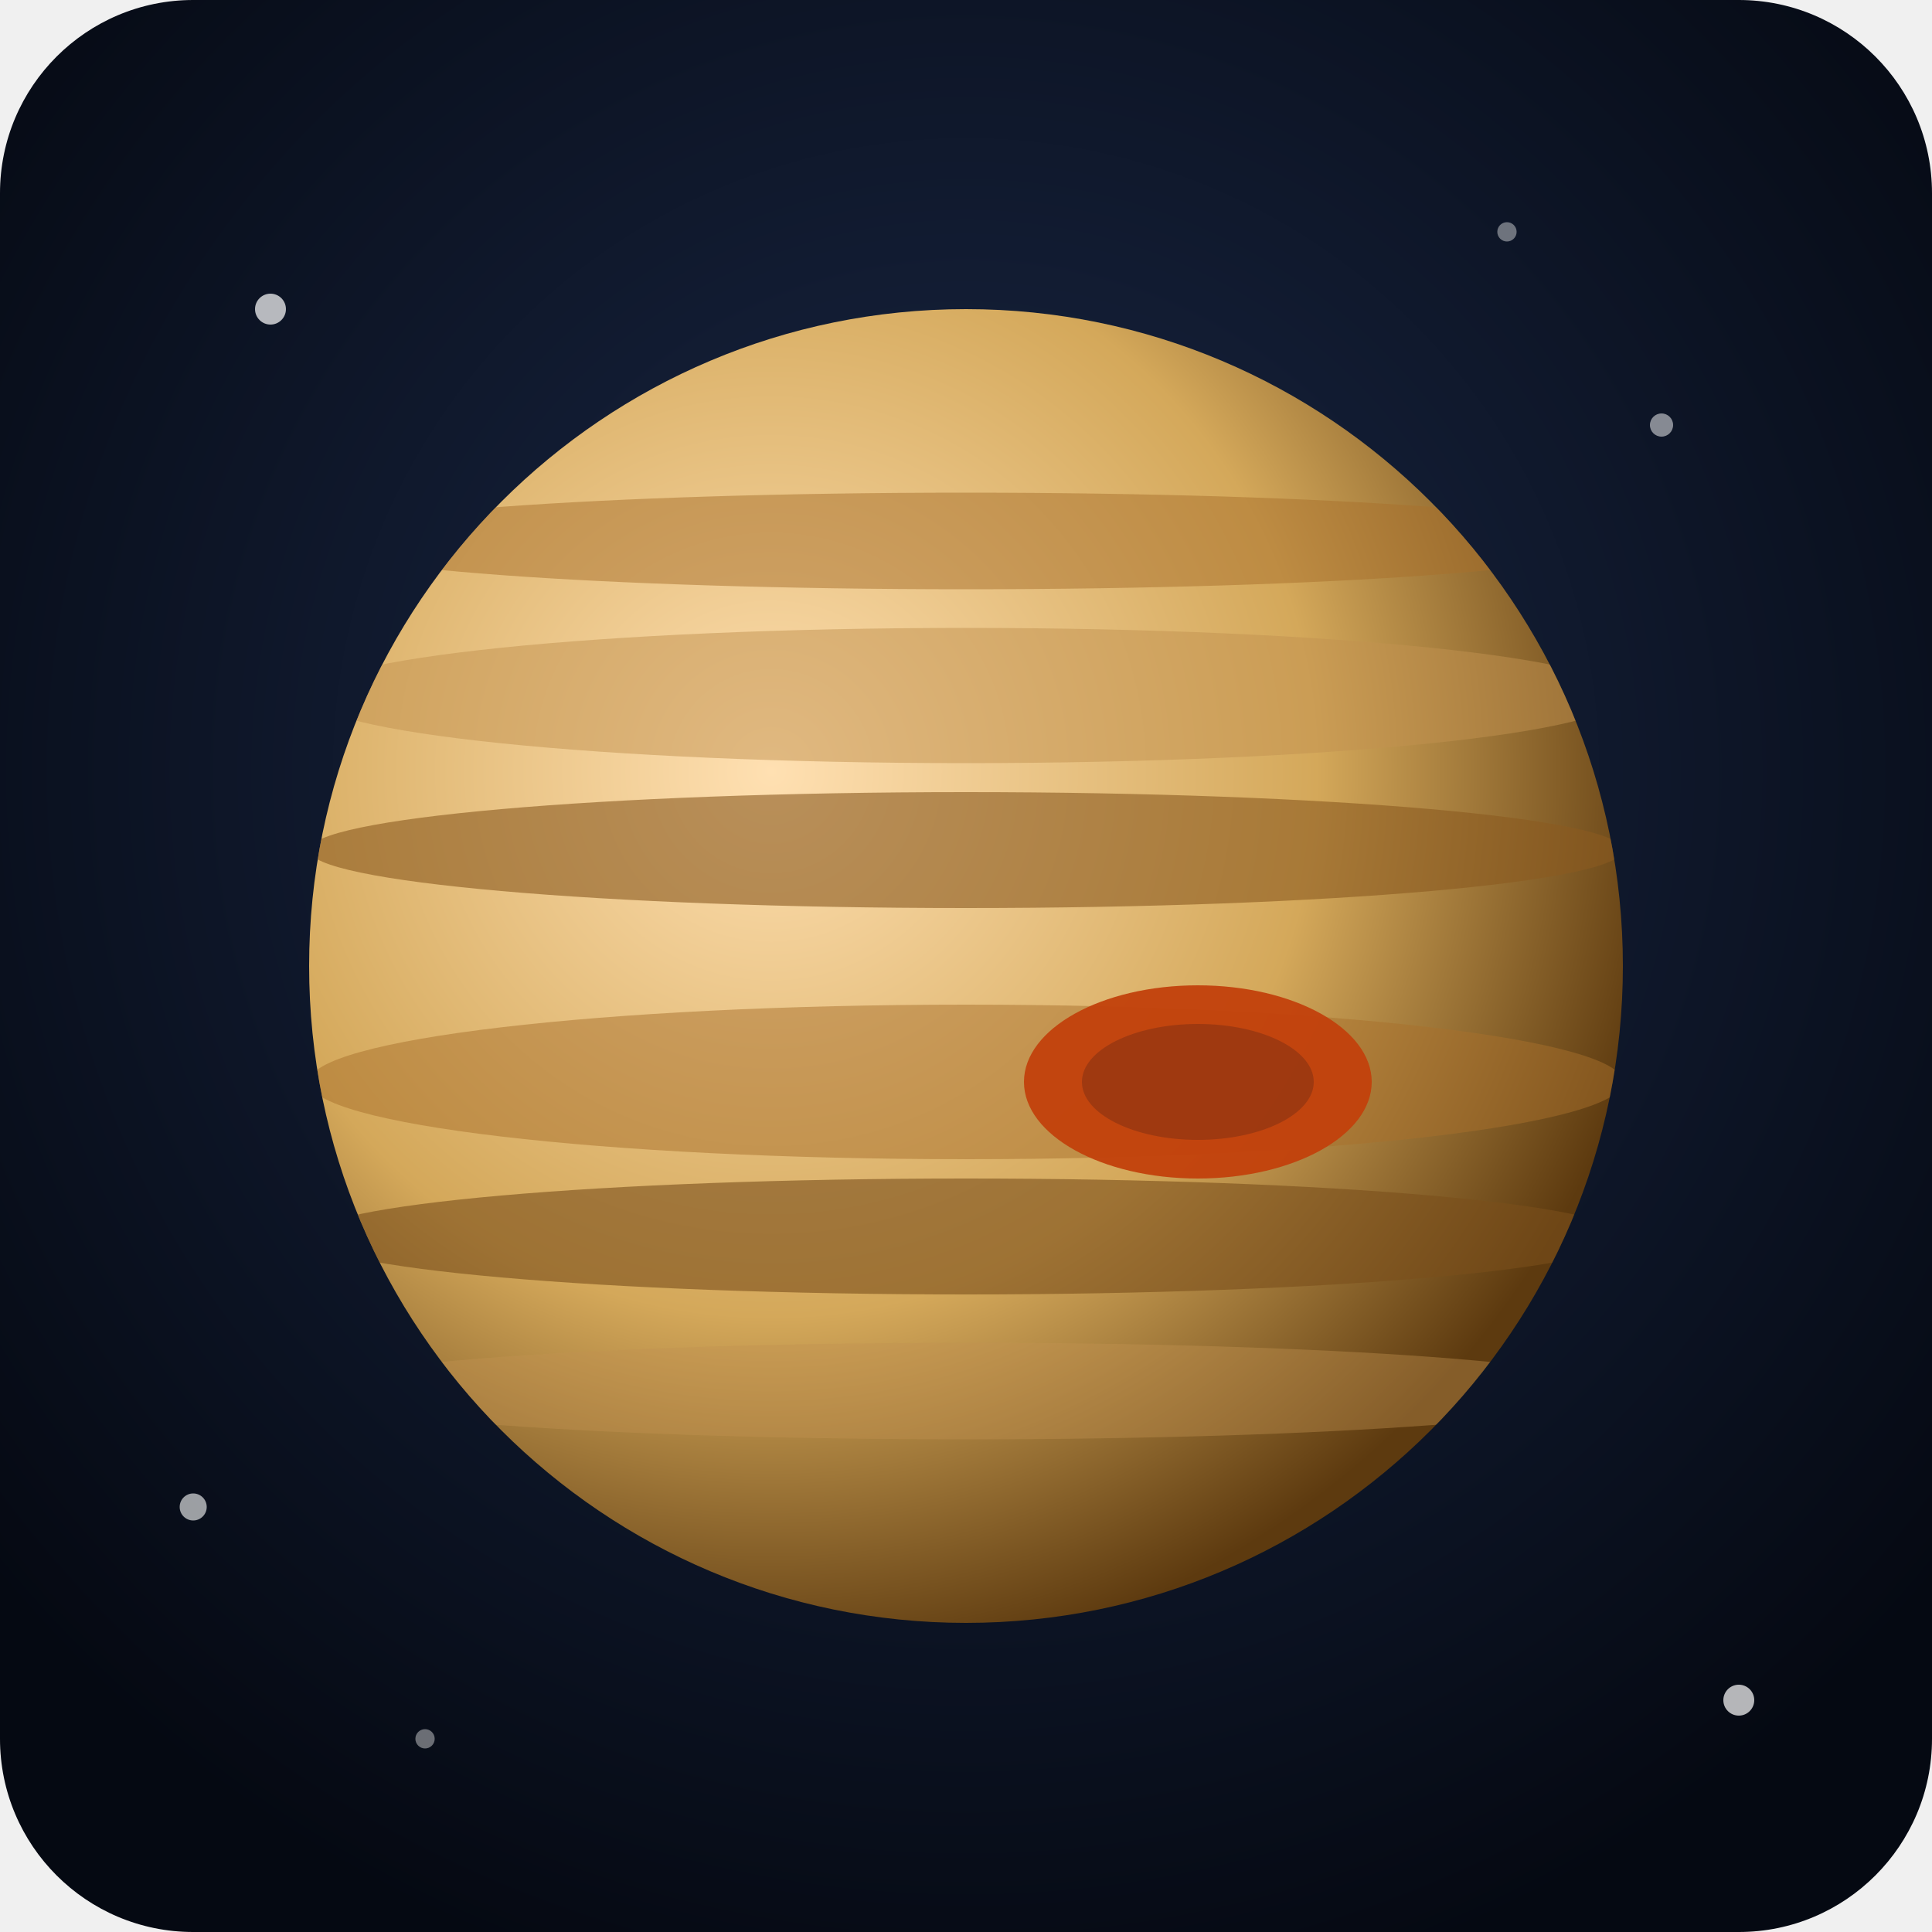
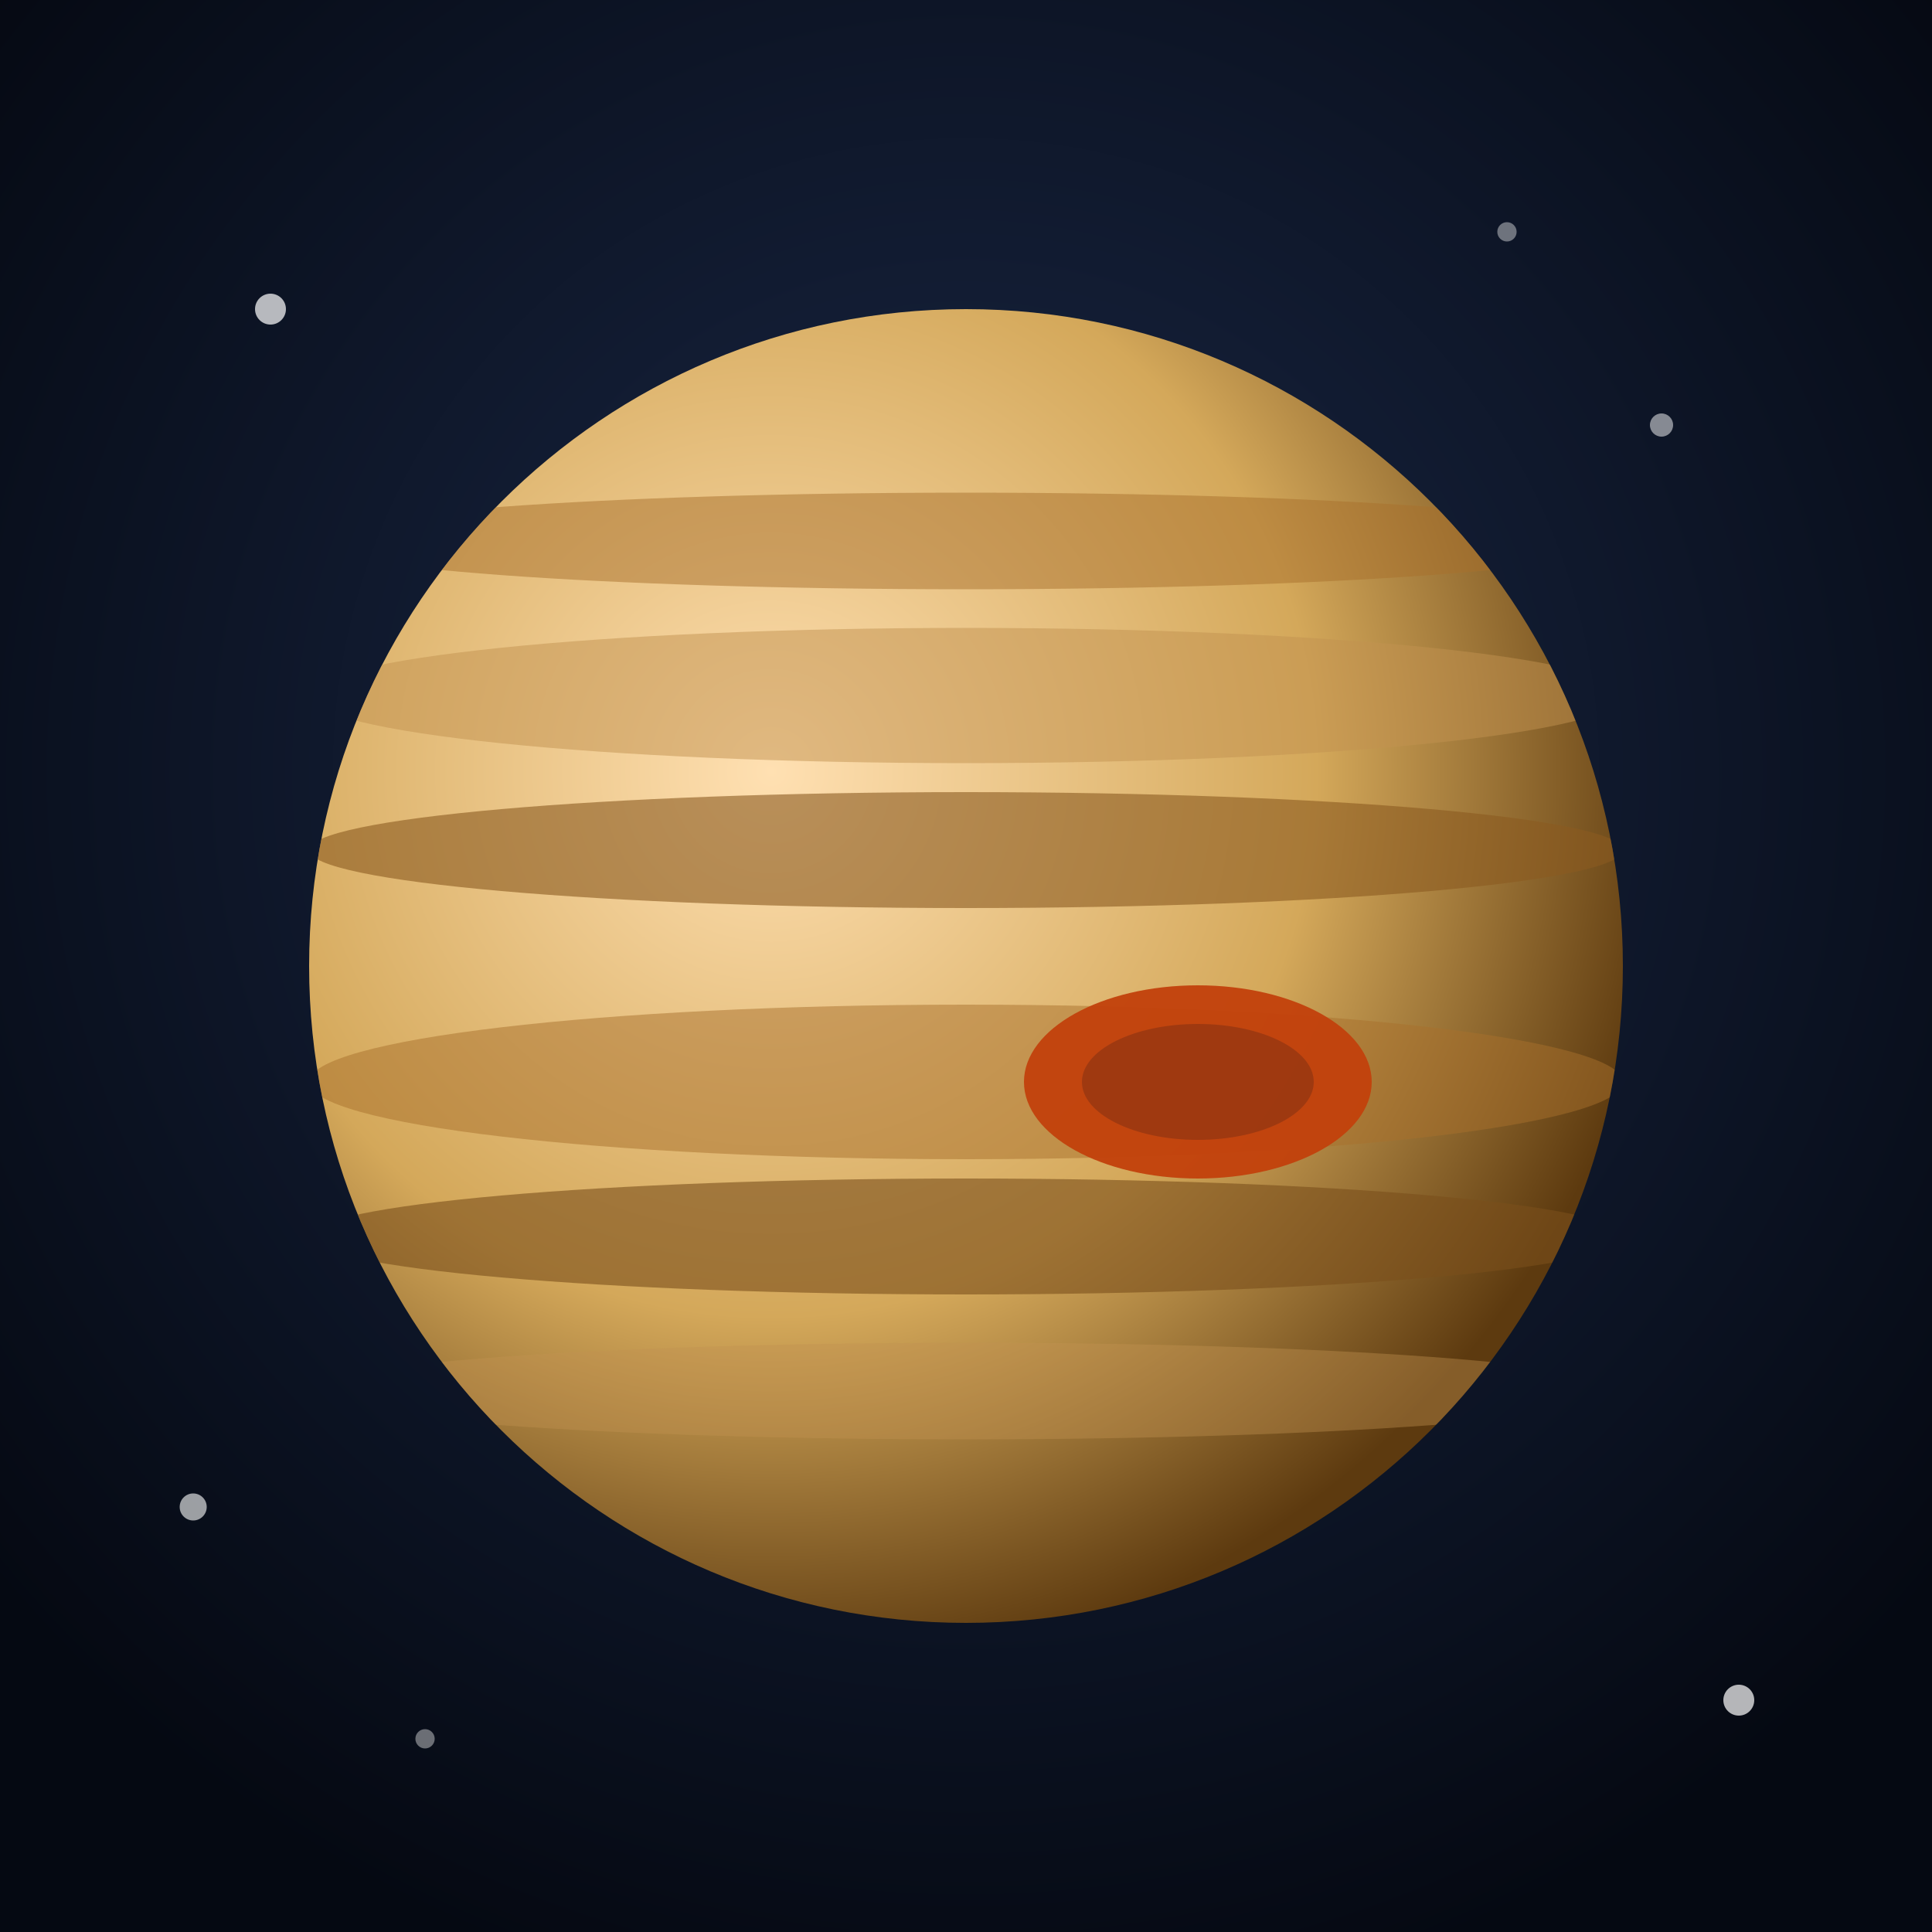
<svg xmlns="http://www.w3.org/2000/svg" viewBox="0 0 100 100">
  <defs>
    <radialGradient id="bg" cx="50%" cy="40%" r="65%">
      <stop offset="0%" stop-color="#1a2847" />
      <stop offset="100%" stop-color="#050912" />
    </radialGradient>
  </defs>
-   <rect width="100" height="100" rx="10" fill="url(#bg)" />
+   <rect width="100" height="100" rx="0" fill="url(#bg)" />
  <circle cx="14" cy="16" r="0.8" fill="white" opacity="0.7" />
  <circle cx="86" cy="22" r="0.6" fill="white" opacity="0.5" />
  <circle cx="10" cy="78" r="0.7" fill="white" opacity="0.6" />
  <circle cx="90" cy="88" r="0.8" fill="white" opacity="0.7" />
  <circle cx="78" cy="12" r="0.5" fill="white" opacity="0.4" />
  <circle cx="22" cy="90" r="0.5" fill="white" opacity="0.4" />
  <defs>
    <radialGradient id="jp" cx="35%" cy="35%" r="70%">
      <stop offset="0%" stop-color="#FFE0B2" />
      <stop offset="60%" stop-color="#D4A85A" />
      <stop offset="100%" stop-color="#5D3A0F" />
    </radialGradient>
  </defs>
  <circle cx="50" cy="50" r="34" fill="url(#jp)" />
  <clipPath id="jc">
    <circle cx="50" cy="50" r="34" />
  </clipPath>
  <g clip-path="url(#jc)">
    <ellipse cx="50" cy="28" rx="34" ry="2.5" fill="#A8702B" opacity="0.5" />
    <ellipse cx="50" cy="36" rx="34" ry="3.5" fill="#C19250" opacity="0.5" />
    <ellipse cx="50" cy="44" rx="34" ry="3" fill="#8B5A1F" opacity="0.6" />
    <ellipse cx="50" cy="56" rx="34" ry="4" fill="#A8702B" opacity="0.5" />
    <ellipse cx="50" cy="64" rx="34" ry="3" fill="#7A4F1A" opacity="0.6" />
    <ellipse cx="50" cy="72" rx="34" ry="2.5" fill="#C19250" opacity="0.4" />
    <ellipse cx="62" cy="56" rx="9" ry="5" fill="#C2410C" opacity="0.95" />
    <ellipse cx="62" cy="56" rx="6" ry="3" fill="#7C2D12" opacity="0.5" />
  </g>
</svg>
